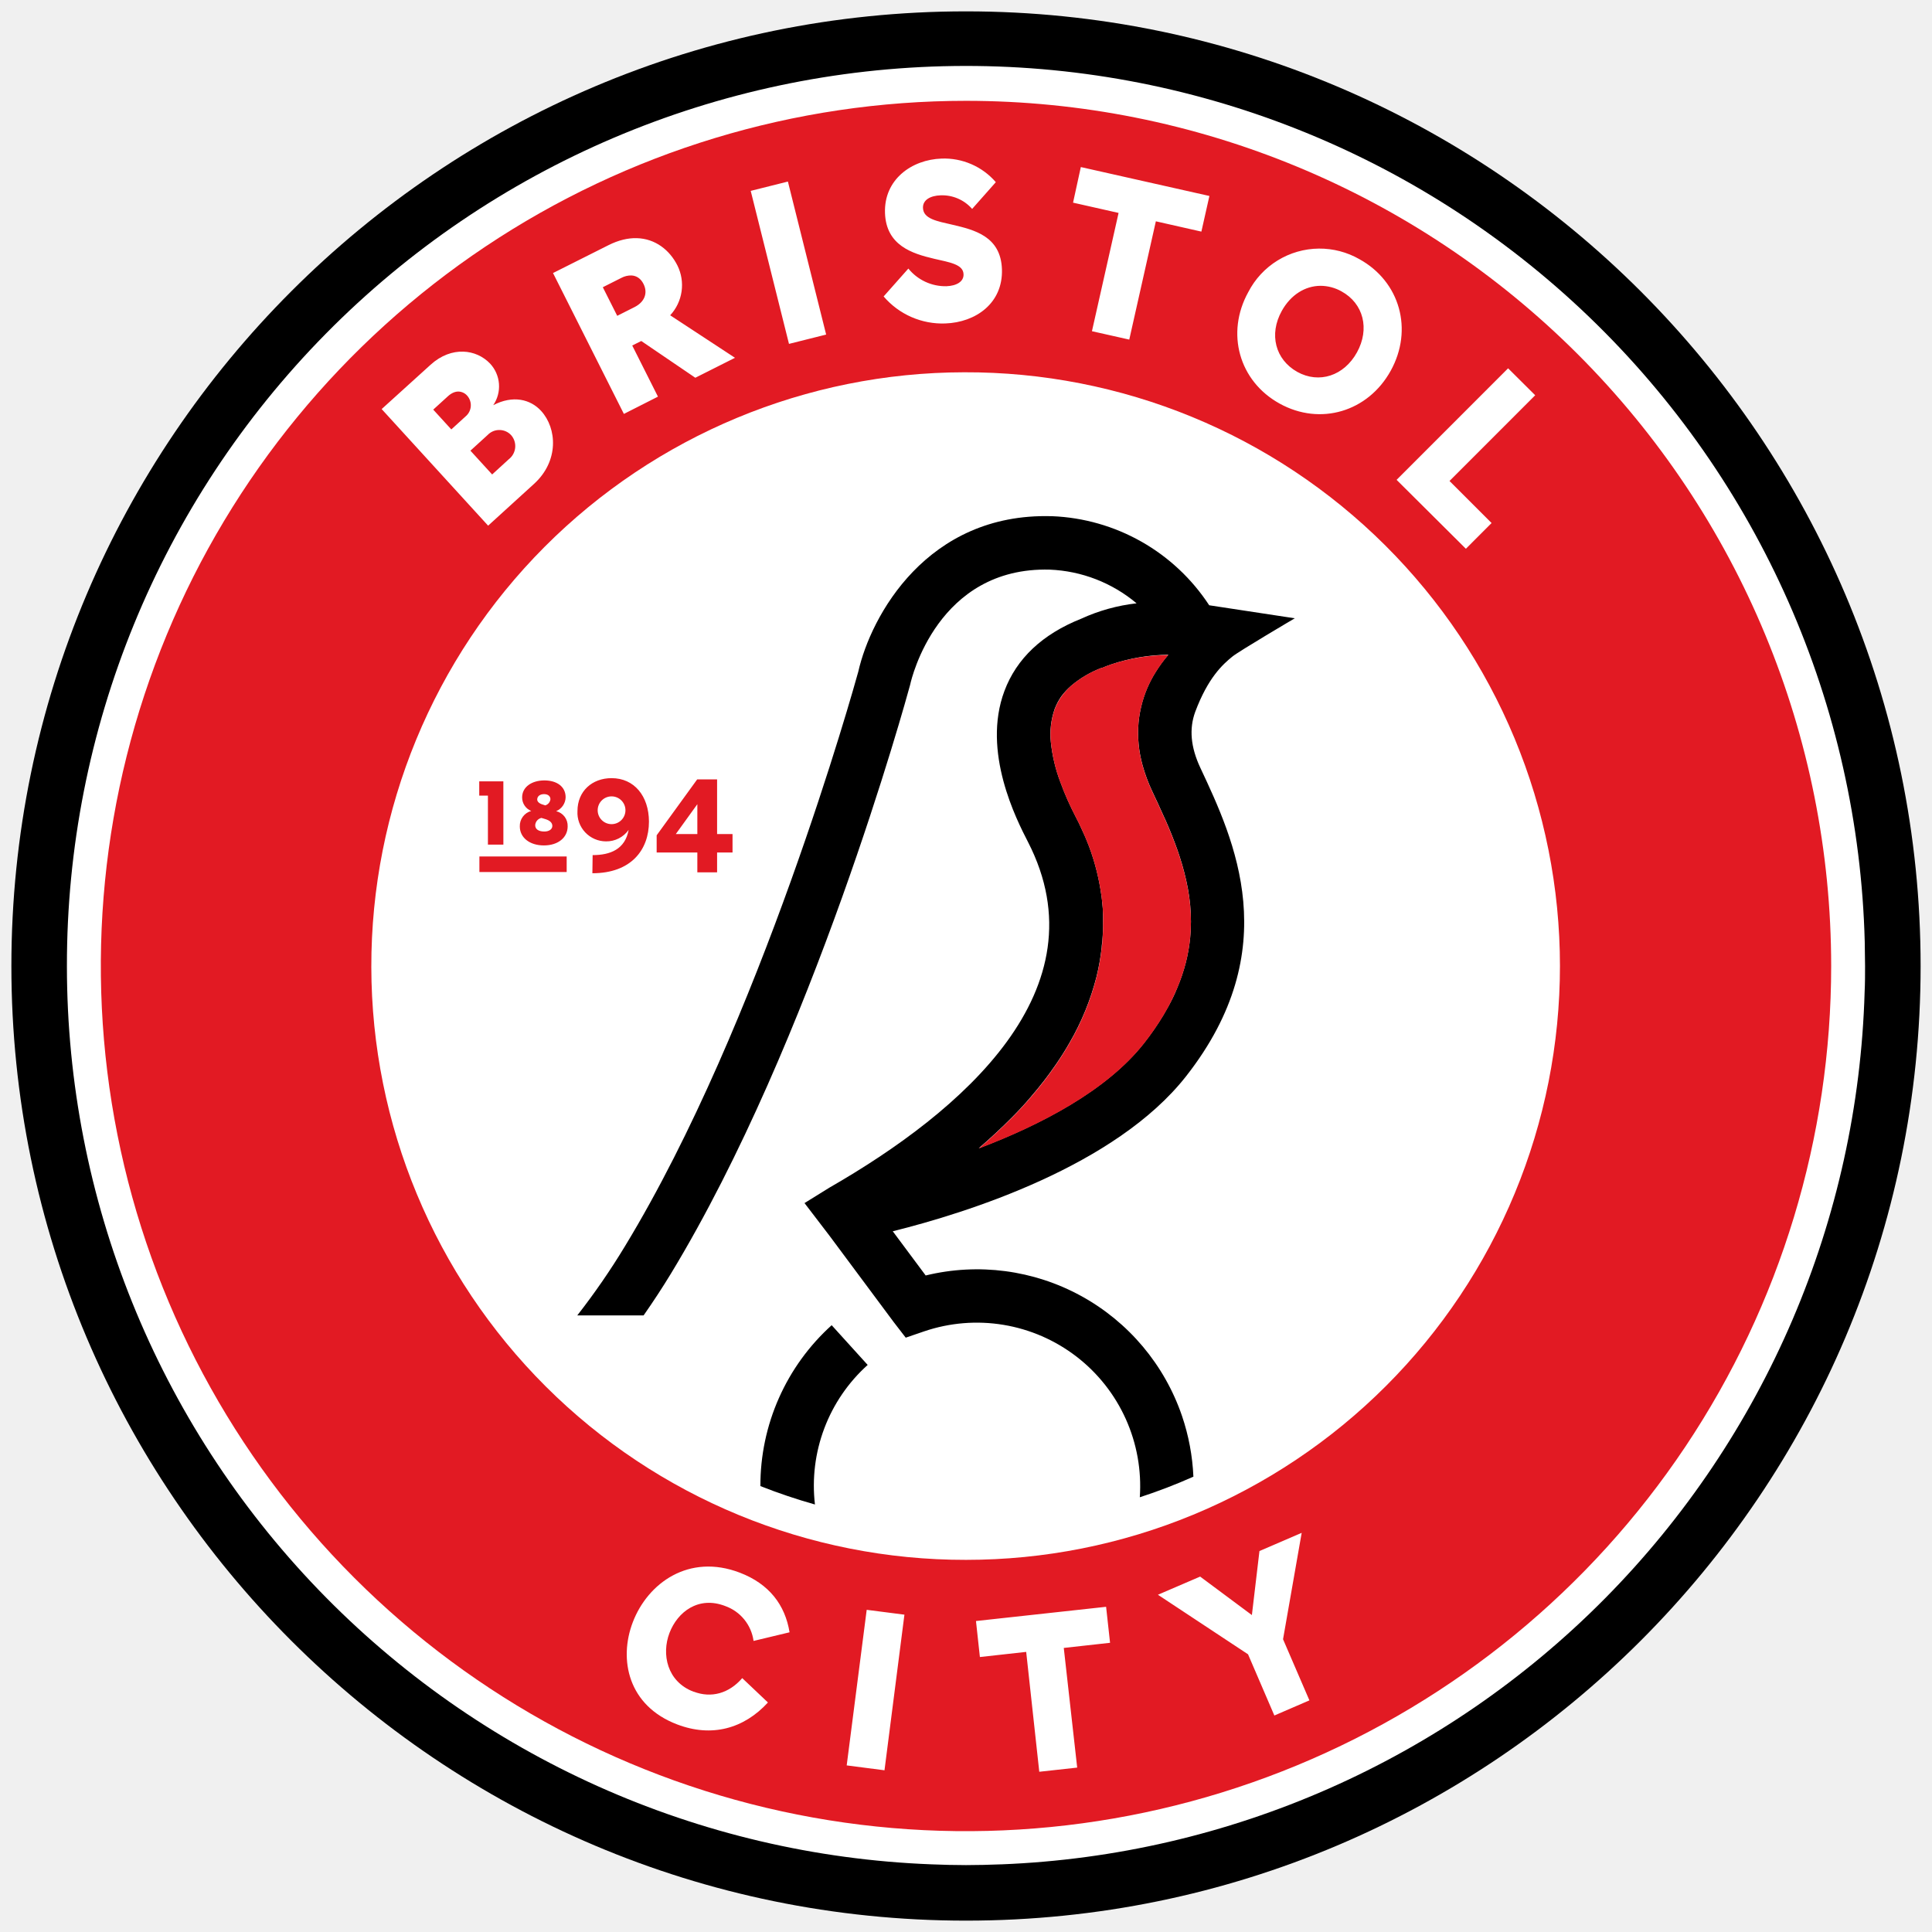
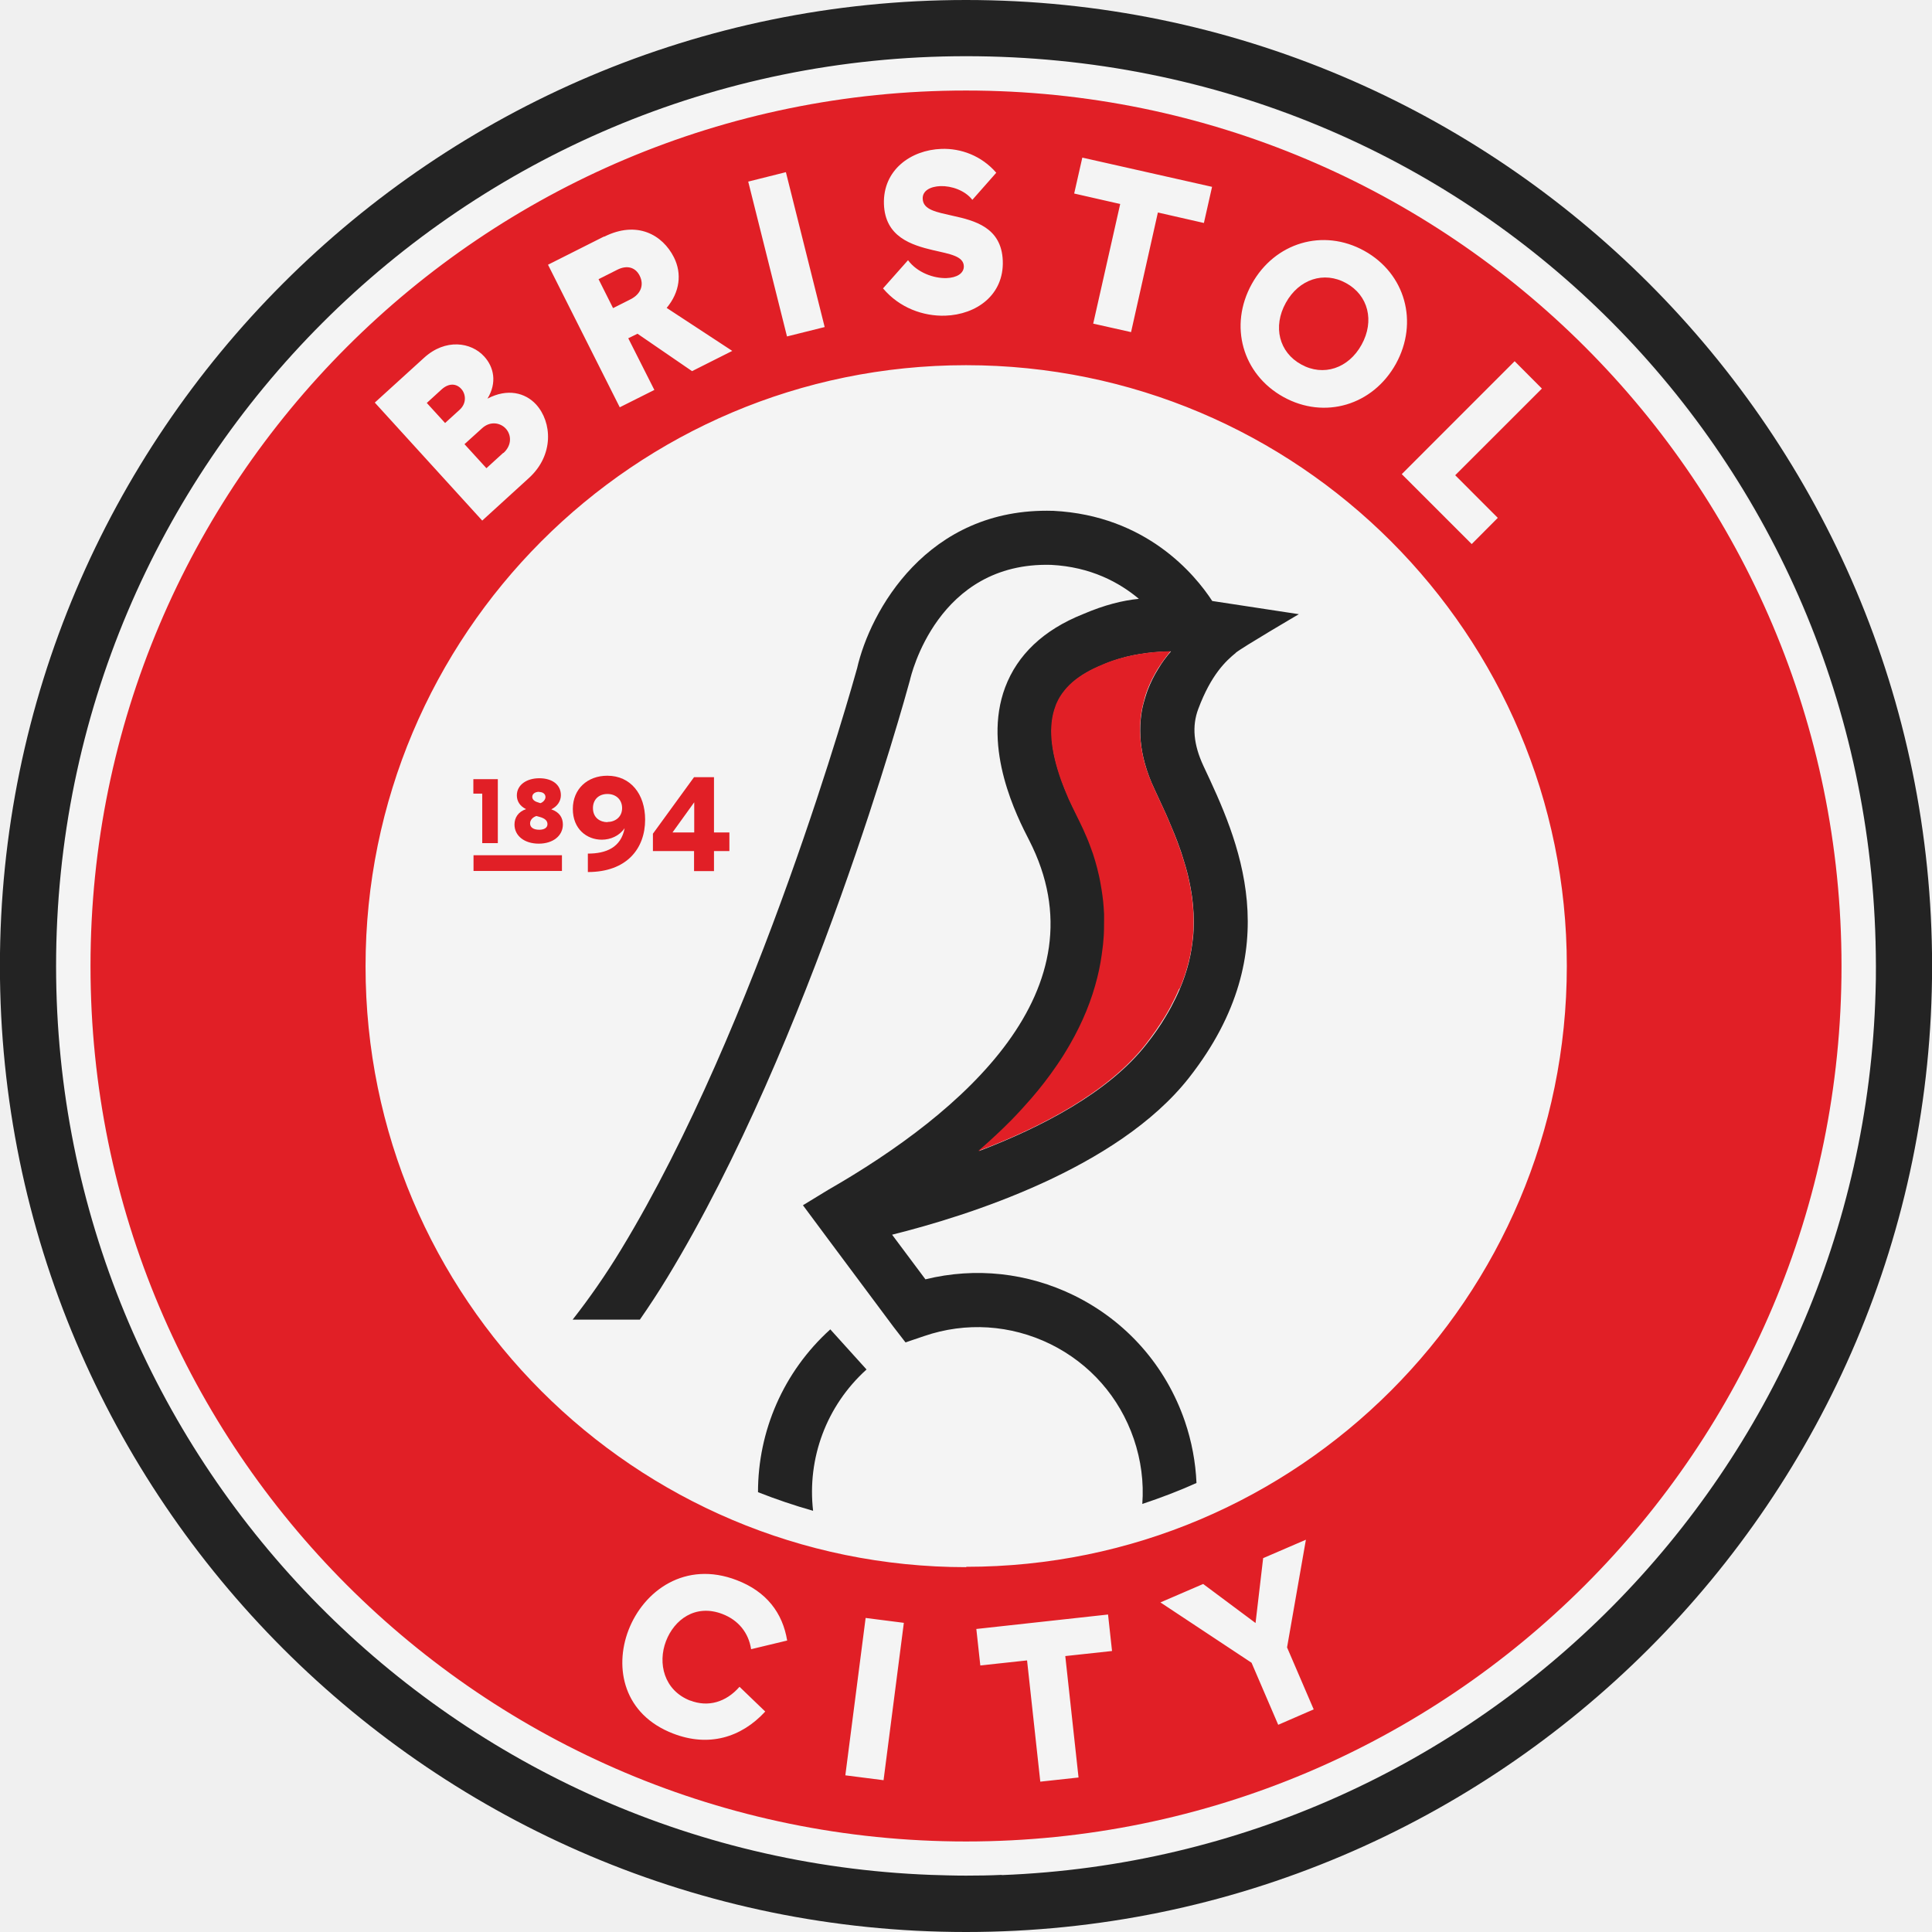
<svg xmlns="http://www.w3.org/2000/svg" width="700" height="700" viewBox="0 0 700 700" fill="none">
-   <path d="M350 4.118C159.283 4.118 4.126 159.275 4.126 350.008C4.126 540.741 159.283 695.882 350 695.882C540.717 695.882 695.874 540.725 695.874 350.008C695.874 159.292 540.717 4.118 350 4.118Z" fill="black" />
-   <path d="M362.781 675.484C358.548 675.649 354.282 675.764 350 675.764C345.718 675.764 341.617 675.649 337.458 675.484C253.335 672.257 173.729 636.583 115.335 575.943C56.941 515.302 24.295 434.407 24.244 350.222V350.016C24.145 264.313 57.824 182.022 117.984 120.981C178.143 59.94 259.934 25.067 345.631 23.919C431.327 22.772 514.023 55.443 575.795 114.852C637.567 174.26 673.438 255.62 675.632 341.295C675.632 344.202 675.748 347.109 675.748 350.033C675.748 352.956 675.748 356.209 675.591 359.355C673.223 441.883 639.604 520.433 581.533 579.12C523.462 637.807 445.271 672.253 362.773 675.492L362.781 675.484Z" fill="white" />
-   <path d="M350.016 36.531C288.017 36.528 227.408 54.91 175.856 89.353C124.304 123.796 84.123 172.753 60.395 230.033C36.668 287.313 30.459 350.342 42.553 411.151C54.648 471.959 84.503 527.816 128.344 571.656C172.184 615.497 228.041 645.352 288.849 657.447C349.658 669.541 412.687 663.332 469.967 639.605C527.247 615.877 576.204 575.696 610.647 524.144C645.09 472.592 663.472 411.983 663.469 349.984C663.465 266.852 630.439 187.127 571.656 128.344C512.873 69.561 433.148 36.535 350.016 36.531Z" fill="#E21A23" />
-   <path d="M349.349 134.883C377.658 134.79 405.707 140.284 431.889 151.052C458.07 161.819 481.869 177.648 501.921 197.631C521.974 217.614 537.885 241.357 548.744 267.501C559.602 293.645 565.194 321.674 565.2 349.984C565.205 378.243 559.643 406.227 548.831 432.337C538.019 458.447 522.169 482.17 502.186 502.153C482.203 522.136 458.48 537.986 432.37 548.798C406.26 559.61 378.276 565.172 350.016 565.167C292.957 565.256 238.199 542.675 197.789 502.392C157.379 462.108 134.626 407.422 134.537 350.362C134.447 293.303 157.028 238.545 197.312 198.135C237.595 157.725 292.282 134.972 349.341 134.883H349.349Z" fill="white" />
-   <path d="M275.505 538.436C281.976 540.992 288.573 543.218 295.27 545.106C294.178 535.764 295.343 526.297 298.668 517.499C301.992 508.7 307.379 500.828 314.375 494.542L301.331 480.148C293.175 487.506 286.661 496.499 282.211 506.542C277.762 516.584 275.477 527.451 275.505 538.436ZM446.524 237.879C449.06 235.829 469.129 224.019 469.129 224.019L438.116 219.301C431.89 209.778 423.48 201.881 413.584 196.267C403.689 190.653 392.595 187.485 381.228 187.027H380.997C335.91 185.743 315.528 223.163 310.974 243.355C309.376 249.136 275.456 370.81 226.506 451.415C221.233 460.146 215.442 468.552 209.163 476.59H233.193C236.586 471.731 239.905 466.7 243.075 461.479C294.372 376.995 328.309 253.46 329.725 248.239L329.832 247.794C330.228 246.065 339.673 205.301 380.346 206.388C391.894 206.862 402.958 211.155 411.804 218.592C404.852 219.378 398.069 221.265 391.711 224.184C377.645 229.776 368.29 238.645 363.917 250.372C355.682 272.368 368.29 296.949 372.449 305.036C399.971 358.606 348.526 402.729 300.507 430.309L291.49 435.9L300.581 447.784L323.854 479.077L328.161 484.66L334.847 482.371C344.083 479.232 353.952 478.423 363.575 480.016C373.199 481.61 382.28 485.557 390.011 491.505C397.742 497.454 403.883 505.221 407.889 514.115C411.895 523.009 413.642 532.755 412.974 542.487C419.573 540.343 426.055 537.852 432.392 535.026C432.067 527.527 430.675 520.112 428.258 513.006C421.924 494.463 408.883 478.96 391.698 469.545C374.513 460.131 354.428 457.485 335.391 462.129L323.467 446.112C350.222 439.458 404.203 422.535 429.782 389.891C465.786 343.964 447.207 304.41 434.929 278.239C431.388 270.696 430.795 264.042 433.067 257.874C437.671 245.612 442.933 240.786 446.524 237.879ZM431.223 339.714C430.923 342.761 430.395 345.781 429.642 348.748C428.819 351.93 427.759 355.046 426.471 358.07C425.576 360.282 424.545 362.435 423.383 364.518C422.801 365.595 422.178 366.687 421.514 367.796C419.402 371.297 417.075 374.663 414.547 377.876C401 395.153 376.871 407.596 354.62 416.037C358.946 412.309 362.954 408.582 366.643 404.854C369.125 402.372 371.452 399.839 373.627 397.253C376.82 393.559 379.806 389.691 382.57 385.666C384.354 383.075 385.996 380.467 387.494 377.843C391.854 370.338 395.152 362.265 397.294 353.854C398.143 350.384 398.764 346.863 399.155 343.313C399.155 342.457 399.345 341.617 399.402 340.793C399.606 338.295 399.688 335.88 399.649 333.546V331.24C399.649 329.709 399.476 328.218 399.32 326.785C399.32 326.052 399.155 325.344 399.081 324.644C398.264 318.51 396.759 312.488 394.593 306.692C394.239 305.728 393.852 304.83 393.49 303.916C392.584 301.742 391.628 299.881 390.961 298.333L389.751 295.945C388.718 293.946 387.741 291.919 386.819 289.867C385.946 287.891 384.958 285.503 384.217 283.419C382.442 278.771 381.277 273.914 380.75 268.967C380.316 264.897 380.78 260.782 382.109 256.91C382.421 256.102 382.776 255.31 383.171 254.539C383.584 253.771 384.038 253.026 384.53 252.307C385.596 250.882 386.814 249.576 388.161 248.412C391.425 245.67 395.128 243.498 399.114 241.988H399.304C400.386 241.538 401.482 241.12 402.589 240.737C409.267 238.48 416.26 237.296 423.309 237.229C421.595 239.215 420.042 241.336 418.664 243.57C416.314 247.322 414.584 251.429 413.542 255.733C413.056 257.692 412.715 259.685 412.521 261.695C412.063 266.945 412.559 272.235 413.987 277.309C414.859 280.469 416 283.549 417.396 286.516C418.763 289.439 420.155 292.387 421.497 295.41C421.777 296.035 422.074 296.686 422.354 297.271C423.88 300.729 425.291 304.27 426.586 307.894C426.877 308.739 427.163 309.59 427.443 310.447C428.684 314.231 429.675 318.094 430.408 322.009C431.13 325.921 431.496 329.89 431.503 333.867C431.503 335.844 431.412 337.853 431.223 339.714Z" fill="black" />
-   <path d="M251.319 612.914C257.693 615.352 264.124 613.573 268.925 608.014L278.239 616.842C269.56 626.312 257.874 629.59 245.282 624.764C227.618 618.003 224.077 601.344 229.273 587.756C234.7 573.558 249.622 562.754 268.053 569.811C278.676 573.879 284.465 581.481 286.071 591.412L273.027 594.541C272.64 591.691 271.476 589.003 269.661 586.771C267.847 584.54 265.452 582.852 262.741 581.892C253.089 578.162 245.488 583.992 242.565 591.651C239.633 599.31 241.659 609.258 251.228 612.914H251.319ZM320.469 641.407L306.774 639.637L314.021 583.268L327.691 585.022L320.469 641.407ZM390.286 640.436L376.55 641.943L371.807 598.511L355.032 600.372L353.615 587.327L400.761 582.172L402.194 595.217L385.427 597.078L390.286 640.436ZM461.726 621.561L452.189 599.384L419.537 577.808L434.838 571.228L453.581 585.17L456.323 561.972L471.624 555.375L464.871 593.924L474.424 616.076L461.726 621.561ZM556.232 143.208L525.185 174.271L540.428 189.506L531.115 198.828L506.014 173.859L546.415 133.442L556.232 143.208ZM391.604 60.528L438.19 71.003L435.283 83.916L418.788 80.185L409.153 123.041L395.631 120.002L405.282 77.147L388.787 73.424L391.604 60.528ZM338.372 93.732C330.466 91.871 321.062 88.923 320.65 77.179C320.238 65.041 330.285 57.827 341.147 57.456C344.855 57.313 348.548 58.008 351.951 59.487C355.354 60.967 358.38 63.195 360.804 66.004L352.223 75.697C350.806 74.072 349.041 72.786 347.06 71.934C345.079 71.081 342.932 70.684 340.777 70.772C337.186 70.888 334.312 72.378 334.411 75.326C334.543 79.312 339.476 80.128 345.067 81.421C353.039 83.282 362.608 85.62 363.02 97.537C363.44 109.848 353.549 116.807 342.514 117.194C338.291 117.356 334.085 116.561 330.213 114.866C326.341 113.172 322.903 110.623 320.156 107.41L329.116 97.306C330.773 99.35 332.874 100.988 335.261 102.097C337.647 103.206 340.254 103.756 342.885 103.705C346.615 103.573 349.201 102.008 349.111 99.398C349.028 95.774 344.12 95.058 338.356 93.732M285.47 65.782L299.329 121.221L285.865 124.597L271.997 69.158L285.47 65.782ZM477.858 90.067C472.567 90.115 467.39 91.606 462.884 94.379C458.378 97.153 454.715 101.103 452.288 105.805C444.053 120.677 448.904 138.086 463.62 146.222C478.344 154.367 495.671 149.187 503.889 134.315C512.108 119.442 507.266 102.041 492.541 93.905C488.073 91.348 483.006 90.024 477.858 90.067ZM478.443 103.556C481.113 103.568 483.735 104.263 486.06 105.574C494.048 109.972 496.346 119.178 491.652 127.677C486.958 136.176 477.932 139.132 470.01 134.735C462.071 130.263 459.692 121.147 464.41 112.656C467.647 106.809 472.892 103.581 478.443 103.556ZM230.632 86.287C227.544 86.222 224.126 86.987 220.462 88.832L200.368 98.928L226.045 149.969L238.39 143.711L229.068 125.182L232.345 123.551L251.928 136.867L266.298 129.637L242.82 114.237C245.036 111.851 246.474 108.847 246.943 105.625C247.412 102.402 246.89 99.113 245.447 96.194C242.647 90.619 237.434 86.436 230.632 86.287ZM228.755 99.801C230.616 99.884 232.172 100.913 233.152 102.873C234.84 106.225 233.482 109.461 229.891 111.273L223.632 114.427L218.411 104.067L225.115 100.691C226.232 100.087 227.485 99.781 228.755 99.801ZM167.848 127.405C164.019 127.282 159.827 128.682 155.989 132.173L138.284 148.215L176.857 190.461L193.517 175.292C202.551 167.041 201.834 155.223 196.07 148.891C192.207 144.658 185.874 143.077 178.718 146.799C180.264 144.529 180.992 141.8 180.783 139.062C180.573 136.323 179.439 133.737 177.565 131.729C175.021 129.065 171.53 127.512 167.848 127.405ZM166.143 141.866C166.744 141.889 167.333 142.035 167.874 142.295C168.415 142.556 168.897 142.926 169.289 143.381C169.749 143.906 170.1 144.518 170.32 145.18C170.541 145.842 170.627 146.541 170.573 147.237C170.519 147.933 170.327 148.611 170.007 149.232C169.688 149.852 169.248 150.403 168.713 150.851L163.516 155.586L156.969 148.413L162.289 143.571C163.615 142.36 164.941 141.841 166.143 141.866ZM181.008 155.8C181.799 155.808 182.58 155.979 183.303 156.302C184.025 156.625 184.674 157.093 185.207 157.678C185.748 158.297 186.156 159.021 186.405 159.805C186.655 160.588 186.741 161.415 186.658 162.233C186.576 163.051 186.326 163.844 185.925 164.562C185.524 165.28 184.98 165.908 184.326 166.407L178.315 171.908L170.442 163.286L176.725 157.562C177.278 156.988 177.945 156.536 178.682 156.232C179.419 155.929 180.211 155.782 181.008 155.8Z" fill="white" />
-   <path d="M259.817 282.39H252.603L237.92 302.648V308.882H252.661V316.063H259.817V308.882H265.409V302.195H259.817V282.39ZM252.661 302.195H244.854L252.661 291.374V302.195ZM221.582 281.937C214.5 281.937 209.229 286.697 209.229 293.853C209.145 295.264 209.35 296.677 209.832 298.006C210.313 299.335 211.061 300.551 212.03 301.581C212.998 302.61 214.167 303.431 215.464 303.993C216.761 304.554 218.159 304.845 219.572 304.847C221.173 304.869 222.755 304.502 224.182 303.778C225.61 303.054 226.84 301.993 227.766 300.688C226.498 307.713 221.112 309.821 214.722 309.821L214.631 316.393C228.639 316.393 235.129 307.952 235.129 297.666C235.087 288.393 229.776 281.937 221.582 281.937ZM221.582 298.605C220.247 298.605 218.968 298.075 218.024 297.131C217.08 296.187 216.55 294.908 216.55 293.573C216.55 292.239 217.08 290.959 218.024 290.015C218.968 289.072 220.247 288.541 221.582 288.541C222.916 288.541 224.196 289.072 225.14 290.015C226.083 290.959 226.613 292.239 226.613 293.573C226.613 294.908 226.083 296.187 225.14 297.131C224.196 298.075 222.916 298.605 221.582 298.605ZM173.695 310.323H205.318V315.948H173.695V310.323ZM201.513 293.903C202.507 293.484 203.359 292.787 203.967 291.896C204.575 291.005 204.912 289.957 204.939 288.879C204.939 284.976 201.719 282.76 197.231 282.76C192.734 282.76 189.177 285.091 189.177 288.912C189.171 289.967 189.481 291 190.069 291.876C190.656 292.753 191.493 293.433 192.471 293.828C191.251 294.158 190.179 294.891 189.428 295.908C188.677 296.925 188.293 298.165 188.337 299.428C188.337 303.48 191.894 306.313 197.066 306.313C202.221 306.313 205.672 303.447 205.672 299.42C205.726 298.161 205.34 296.922 204.582 295.915C203.823 294.909 202.738 294.197 201.513 293.903ZM197.132 287.726C198.589 287.726 199.429 288.517 199.429 289.579C199.37 290.092 199.161 290.576 198.829 290.972C198.496 291.367 198.055 291.656 197.56 291.803L196.613 291.498C195.312 291.111 194.637 290.427 194.637 289.637C194.694 288.401 195.74 287.726 197.132 287.726ZM197.231 301.273C195.238 301.273 193.912 300.507 193.912 298.984C193.951 298.359 194.192 297.764 194.599 297.288C195.006 296.813 195.557 296.483 196.168 296.348L197.321 296.694C199.188 297.21 200.121 298.061 200.121 299.247C200.121 300.433 198.968 301.273 197.231 301.273ZM182.375 283.09H173.637V288.27H176.783V306.025H182.383L182.375 283.09ZM426.471 358.169C427.759 355.148 428.818 352.035 429.642 348.855C430.395 345.885 430.924 342.863 431.223 339.813C431.409 337.837 431.503 335.888 431.503 333.966C431.494 329.988 431.124 326.019 430.399 322.108C429.667 318.19 428.676 314.325 427.435 310.537L426.586 307.985C425.285 304.378 423.874 300.836 422.354 297.361C422.087 296.735 421.802 296.117 421.497 295.508C420.155 292.486 418.755 289.546 417.396 286.614C416 283.651 414.86 280.573 413.987 277.416C412.556 272.34 412.056 267.047 412.513 261.794C412.709 259.784 413.053 257.791 413.542 255.832C414.584 251.528 416.314 247.421 418.664 243.668C420.039 241.435 421.589 239.315 423.301 237.327C416.258 237.358 409.265 238.503 402.581 240.72C401.461 241.116 400.369 241.533 399.304 241.972H399.114C395.128 243.482 391.425 245.653 388.161 248.395C386.813 249.596 385.601 250.941 384.546 252.406C384.054 253.128 383.6 253.876 383.187 254.646C382.789 255.414 382.432 256.203 382.117 257.009C380.791 260.881 380.33 264.996 380.766 269.065C381.29 274.015 382.453 278.876 384.225 283.526C384.977 285.607 385.847 287.756 386.836 289.974C387.824 292.19 388.705 293.96 389.767 296.044L390.978 298.432C391.719 299.955 392.592 301.825 393.506 304.023L394.61 306.799C394.98 307.705 395.318 308.775 395.672 309.846C396.21 311.438 396.712 313.137 397.179 314.943C397.998 318.172 398.639 321.444 399.098 324.743C399.098 325.451 399.262 326.159 399.345 326.884C399.493 328.323 399.597 329.805 399.658 331.331V333.645C399.658 335.976 399.658 338.397 399.411 340.892C399.411 341.716 399.271 342.555 399.172 343.412C398.781 346.962 398.159 350.483 397.311 353.953C395.169 362.364 391.871 370.437 387.511 377.942C385.975 380.614 384.332 383.224 382.586 385.765C379.822 389.793 376.837 393.664 373.643 397.36C371.469 399.918 369.141 402.452 366.66 404.961C362.932 408.689 358.924 412.414 354.636 416.136C376.888 407.695 401.016 395.252 414.563 377.975C417.092 374.762 419.419 371.396 421.53 367.895C422.194 366.797 422.817 365.704 423.399 364.617C424.552 362.438 425.576 360.288 426.471 358.169Z" fill="#E21A23" />
+   <g clip-path="url(#clip0_68_236)">
+     <path d="M261.571 584.64C267.414 586.866 271.091 591.449 272.009 597.406L285.073 594.264C283.432 584.247 277.589 576.522 266.823 572.397C248.179 565.261 233.08 576.194 227.566 590.532C222.314 604.28 225.859 621.106 243.781 627.981C256.517 632.888 268.333 629.552 277.13 619.993L267.808 611.024C262.95 616.655 256.451 618.488 249.952 616C240.302 612.268 238.069 602.382 241.089 594.46C244.043 586.735 251.724 580.842 261.505 584.575" fill="#F4F4F4" />
+     <path d="M313.427 586.082L306.083 643.098L319.952 644.87L327.295 587.859L313.427 586.082Z" fill="#F4F4F4" />
+     <path d="M220.091 297.885C222.782 297.885 225.408 296.183 225.408 292.844C225.408 289.833 223.241 287.738 220.091 287.738C216.94 287.738 214.839 289.833 214.839 292.844C214.839 296.379 217.465 297.951 220.091 297.951" fill="#F4F4F4" />
+     <path d="M472.964 557.8L457.471 564.478L454.714 587.982L435.742 573.84L420.249 580.518L453.27 602.385L462.92 624.775L475.788 619.276L466.137 596.82L472.964 557.8Z" fill="#F4F4F4" />
+     <path d="M401.275 584.836L353.614 590.073L355.058 603.299L371.93 601.465L376.722 645.394L390.64 643.886L385.848 599.959L402.719 598.061L401.275 584.836Z" fill="#F4F4F4" />
+     <path d="M251.464 290.682L243.587 301.615H251.464V290.682Z" fill="#F4F4F4" />
+     <path d="M191.531 173.237C200.656 164.858 199.934 152.942 194.091 146.526C190.218 142.27 183.785 140.634 176.563 144.431C180.108 138.604 178.861 132.973 175.382 129.176C170.589 123.939 161.333 122.564 153.521 129.635L135.665 145.871L174.594 188.623L191.465 173.303L191.531 173.237ZM161.267 153.269L154.637 146.002L160.02 141.092C162.712 138.669 165.403 138.997 167.11 140.895C168.751 142.663 169.211 146.002 166.519 148.49L161.267 153.269ZM174.66 155.168C177.745 152.353 181.421 153.269 183.259 155.298C185.229 157.459 185.623 161.191 182.406 164.137L176.301 169.702L168.358 160.994L174.725 155.233L174.66 155.168Z" fill="#F4F4F4" />
+     <path d="M464.948 143.77C479.85 152.019 497.378 146.781 505.65 131.724C513.987 116.665 509.063 99.054 494.161 90.805C479.259 82.556 461.731 87.793 453.394 102.851C445.057 117.91 449.98 135.521 464.883 143.77M465.801 109.726C470.528 101.149 479.653 98.137 487.662 102.59C495.671 107.041 498.034 116.338 493.242 124.915C488.515 133.557 479.39 136.503 471.316 132.051C463.307 127.599 460.944 118.302 465.736 109.726" fill="#F4F4F4" />
+     <path d="M533.229 197.062L542.682 187.568L527.255 172.184L558.635 140.758L548.722 130.807L507.823 171.725L533.229 197.062Z" fill="#F4F4F4" />
+     <path d="M298.732 118.431L284.684 62.324L271.029 65.794L285.077 121.836L298.732 118.431Z" fill="#F4F4F4" />
+     <path d="M342.842 100.752C338.247 100.883 332.273 98.788 328.925 94.27L319.866 104.484C325.774 111.554 334.439 114.632 342.448 114.37C353.674 113.977 363.718 106.971 363.259 94.467C362.865 82.42 353.149 79.933 345.074 78.165C339.429 76.856 334.439 76.07 334.308 72.011C334.177 69.065 337.131 67.559 340.742 67.428C344.812 67.297 349.735 68.999 352.295 72.404L360.961 62.583C355.643 56.364 348.16 53.679 341.07 53.941C330.041 54.334 319.866 61.601 320.259 73.909C320.654 85.825 330.172 88.771 338.181 90.67C344.024 92.044 349.013 92.765 349.144 96.431C349.21 99.05 346.585 100.621 342.842 100.752Z" fill="#F4F4F4" />
+     <path d="M396.083 117.256L409.738 120.333L419.519 76.992L436.193 80.724L439.148 67.696L392.078 57.089L389.124 70.118L405.799 73.915L396.083 117.256Z" fill="#F4F4F4" />
+     <path d="M237.017 141.281L227.564 122.557L230.912 120.92L250.671 134.473L265.179 127.14L241.415 111.559C246.208 105.797 246.995 99.119 244.041 93.227C239.905 85.043 230.649 79.806 218.767 85.763L198.481 95.976L224.478 147.632L237.017 141.347V141.281ZM216.798 101.149L223.559 97.744C227.038 95.976 230.124 96.762 231.699 99.97C233.406 103.375 232.027 106.648 228.417 108.481L222.049 111.689L216.798 101.214V101.149Z" fill="#F4F4F4" />
+     <path d="M349.998 20.364C167.958 20.364 20.316 167.932 20.316 350.003V350.199C20.448 527.883 161.196 672.7 337.263 679.315C341.464 679.448 345.666 679.574 349.933 679.574C354.199 679.574 358.598 679.448 362.865 679.315C535.846 672.637 674.56 532.728 679.416 359.299C679.486 356.157 679.549 353.08 679.549 349.938C679.549 346.991 679.549 344.045 679.416 341.099C674.756 163.153 529.019 20.298 349.932 20.298M349.933 667.138C174.719 667.138 32.724 525.134 32.724 349.937C32.724 174.741 174.785 32.803 349.998 32.803C525.211 32.803 667.207 174.806 667.207 350.003C667.207 525.2 525.212 667.201 349.998 667.201" fill="#F4F4F4" />
+     <path d="M350.002 132.309C229.736 132.309 132.314 229.794 132.314 349.996C132.314 470.197 229.801 567.682 350.002 567.682C470.203 567.682 567.689 470.198 567.689 349.996C567.689 229.794 470.203 132.309 350.002 132.309ZM236.563 302.071L251.465 281.58H258.752V301.614H264.332V308.422H258.752V315.689H251.465V308.422H236.563V302.071ZM220.02 281.056C228.357 281.056 233.674 287.603 233.674 296.965C233.674 307.375 227.044 315.886 212.864 315.886V309.208C219.495 309.208 224.943 307.047 226.256 299.976C224.352 302.791 221.136 304.167 217.985 304.167C212.536 304.167 207.547 300.042 207.547 293.037C207.547 286.032 212.864 280.991 220.02 280.991M171.506 282.234H180.369V305.476H174.723V287.537H171.506L171.506 282.234ZM203.542 315.493H171.506V309.797H203.542V315.493ZM195.205 305.672C189.953 305.672 186.408 302.792 186.408 298.733C186.408 296.245 187.787 294.084 190.61 293.168C188.312 292.055 187.262 290.222 187.262 288.192C187.262 284.329 190.741 281.973 195.402 281.973C200.063 281.973 203.214 284.199 203.214 288.192C203.214 290.222 202.033 292.186 199.735 293.233C202.689 294.281 203.936 296.311 203.936 298.733C203.936 302.792 200.391 305.672 195.205 305.672ZM294.595 547.386C287.768 545.487 281.138 543.196 274.573 540.643C274.573 518.58 283.698 497.105 300.767 481.655L313.896 496.189C299.322 509.414 292.364 528.465 294.53 547.386M435.869 277.39C448.276 303.905 467.052 343.907 430.683 390.39C404.818 423.452 350.133 440.54 323.087 447.283L335.166 463.52C353.219 459.067 372.059 461.097 388.931 469.346C407.969 478.709 422.28 494.879 429.108 514.979C431.602 522.311 432.98 529.84 433.309 537.304C426.941 540.184 420.377 542.672 413.68 544.898C414.205 537.042 413.221 529.054 410.595 521.329C405.408 506.205 394.642 494.028 380.331 486.958C365.954 479.952 349.74 478.905 334.64 484.077L327.879 486.368L323.546 480.672L299.978 448.985L290.788 436.677L299.913 431.112C348.492 403.157 400.616 358.572 372.716 304.298C368.515 296.114 355.714 271.235 364.051 248.976C368.515 237.126 377.968 228.222 392.213 222.461C400.222 218.991 406.656 217.485 412.564 216.896C405.54 211.003 395.168 205.373 380.725 204.587C339.564 203.475 329.979 244.721 329.586 246.488L329.454 246.946C328.01 252.249 293.677 377.231 241.749 462.734C238.532 468.037 235.184 473.143 231.771 478.054H207.416C213.521 470.263 219.429 461.751 225.009 452.586C274.573 371.011 308.841 247.929 310.482 242.036C315.078 221.61 335.691 183.703 381.316 185.012H381.513C415.19 186.715 432.849 208.123 439.086 217.682L470.466 222.461C470.466 222.461 450.18 234.376 447.62 236.471C444.009 239.418 438.626 244.328 434.031 256.701C431.734 262.921 432.324 269.664 435.869 277.324" fill="#F4F4F4" />
+     <path d="M195.47 296.058L194.288 295.731C193.041 296.124 191.99 297.106 191.99 298.35C191.99 299.922 193.303 300.707 195.338 300.707C197.111 300.707 198.293 299.987 198.293 298.677C198.293 297.434 197.373 296.648 195.47 296.058Z" fill="#F4F4F4" />
+     <path d="M194.806 290.755L195.791 291.082C196.907 290.624 197.629 289.707 197.629 288.857C197.629 287.809 196.775 287.023 195.331 287.023C193.887 287.023 192.902 287.744 192.902 288.857C192.902 289.707 193.558 290.428 194.871 290.82" fill="#F4F4F4" />
+     <path d="M350.001 0C156.997 0 -0.031 156.996 -0.031 350C-0.031 543.004 156.997 700 350.001 700C543.005 700 700.032 543.004 700.032 350C700.032 156.996 543.005 0 350.001 0ZM362.934 679.309C358.601 679.511 354.334 679.574 350.001 679.574C345.668 679.574 341.533 679.441 337.331 679.309C161.199 672.7 20.451 527.881 20.319 350.196V350C20.319 167.929 167.961 20.361 350.001 20.361C532.042 20.361 674.825 163.215 679.555 341.162C679.618 344.108 679.681 347.054 679.681 350C679.681 353.142 679.681 356.22 679.555 359.362C674.693 532.791 535.981 672.7 362.999 679.378" fill="#232323" />
+     <path d="M447.69 236.543C450.25 234.448 470.6 222.532 470.6 222.532L439.221 217.753C432.985 208.194 415.326 186.786 381.648 185.084H381.451C335.826 183.774 315.213 221.615 310.552 242.108C308.911 247.934 274.643 371.082 225.079 452.658C219.565 461.758 213.591 470.334 207.485 478.125H231.84C235.254 473.215 238.602 468.108 241.819 462.805C293.746 377.367 328.08 252.321 329.524 247.018L329.655 246.559C330.049 244.792 339.634 203.546 380.795 204.659C395.237 205.379 405.609 211.075 412.634 216.967C406.791 217.557 400.292 219.128 392.349 222.532C378.103 228.228 368.65 237.198 364.186 249.047C355.849 271.307 368.65 296.186 372.851 304.369C400.686 358.578 348.628 403.228 300.048 431.118L290.923 436.683L300.114 449.057L323.681 480.678L328.08 486.374L334.841 484.083C349.94 478.911 366.155 479.958 380.532 486.963C394.909 494.034 405.609 506.211 410.796 521.335C413.422 529.06 414.472 537.048 413.881 544.904C420.577 542.678 427.142 540.19 433.51 537.31C433.181 529.781 431.803 522.317 429.308 514.985C422.415 494.885 408.17 478.714 389.132 469.352C372.26 461.103 353.42 459.074 335.301 463.525L323.222 447.355C350.268 440.611 404.887 423.524 430.818 390.462C467.252 343.978 448.477 303.976 436.004 277.461C432.459 269.801 431.802 263.123 434.166 256.838C438.827 244.399 444.145 239.489 447.755 236.542M432.263 339.657C431.935 342.669 431.475 345.68 430.687 348.823C429.899 351.9 428.849 355.108 427.47 358.316C426.551 360.477 425.501 362.637 424.319 364.863C423.728 365.976 423.072 367.089 422.415 368.202C420.446 371.541 418.083 374.945 415.326 378.415C401.605 395.895 377.185 408.466 354.733 417.042C359.065 413.31 363.136 409.513 366.878 405.716C369.372 403.163 371.735 400.609 373.968 397.99C377.316 394.128 380.335 390.2 383.027 386.271C384.799 383.653 386.507 380.968 388.016 378.35C392.612 370.363 395.894 362.31 397.929 354.061C398.848 350.394 399.439 346.793 399.832 343.389C399.964 342.538 400.03 341.687 400.095 340.836C400.292 338.282 400.358 335.86 400.358 333.504C400.358 332.718 400.358 331.932 400.292 331.146C400.226 329.575 400.095 328.135 399.964 326.629C399.899 325.909 399.832 325.189 399.701 324.469C399.504 323.028 399.308 321.653 399.045 320.344C398.651 318.314 398.257 316.416 397.797 314.583C397.338 312.75 396.813 311.048 396.288 309.41C395.96 308.298 395.565 307.316 395.171 306.334C394.778 305.352 394.449 304.435 394.056 303.519C393.136 301.292 392.217 299.394 391.495 297.888C391.036 296.971 390.642 296.186 390.248 295.466C389.198 293.371 388.147 291.341 387.294 289.312C386.309 287.086 385.39 284.925 384.668 282.765C382.699 277.396 381.517 272.551 381.189 268.165C380.795 263.582 381.189 259.458 382.567 255.988C382.895 255.202 383.224 254.351 383.617 253.565C384.012 252.78 384.471 252.06 384.996 251.34C386.047 249.899 387.228 248.524 388.673 247.28C391.495 244.727 395.237 242.632 399.767 240.799H399.964L400.03 240.668C401.08 240.21 402.196 239.817 403.312 239.424C409.417 237.263 416.507 236.15 424.253 236.02C422.546 237.983 420.971 240.078 419.592 242.436C418.148 244.727 416.901 247.28 415.85 249.965C415.26 251.536 414.8 253.173 414.341 254.744C413.815 256.708 413.487 258.737 413.291 260.767C412.831 265.939 413.291 271.177 414.8 276.611C415.653 279.688 416.77 282.764 418.279 285.908C419.658 288.853 421.037 291.865 422.415 294.876C422.678 295.532 423.006 296.186 423.269 296.841C424.779 300.376 426.289 303.911 427.536 307.578C427.864 308.429 428.127 309.28 428.389 310.131C429.177 312.554 429.899 314.976 430.49 317.464C430.818 318.904 431.146 320.41 431.409 321.85C432.131 325.778 432.525 329.772 432.525 333.831C432.525 335.795 432.459 337.759 432.262 339.723" fill="#232323" />
+     <path d="M274.638 540.645C281.137 543.198 287.833 545.489 294.595 547.388C292.428 528.467 299.321 509.415 313.961 496.191L300.831 481.657C283.763 497.107 274.638 518.582 274.638 540.645Z" fill="#232323" />
+     <path d="M167.106 140.889C165.399 138.991 162.708 138.664 160.016 141.086L154.633 145.996L161.263 153.264L166.515 148.484C169.207 146.062 168.747 142.657 167.106 140.889Z" fill="#E11F26" />
+     <path d="M182.407 164.137C185.624 161.191 185.229 157.46 183.26 155.299C181.422 153.27 177.746 152.353 174.661 155.168L168.293 160.929L176.236 169.637L182.341 164.072L182.407 164.137Z" fill="#E11F26" />
+     <path d="M231.773 99.911C230.197 96.768 227.112 95.983 223.632 97.75L216.871 101.154L222.123 111.63L228.491 108.422C232.101 106.589 233.48 103.315 231.773 99.911Z" fill="#E11F26" />
+     <path d="M471.455 132.05C479.464 136.502 488.589 133.491 493.316 124.914C498.108 116.272 495.745 106.975 487.736 102.589C479.727 98.137 470.602 101.149 465.875 109.725C461.083 118.367 463.446 127.664 471.455 132.05Z" fill="#E11F26" />
+     <path d="M350.003 32.8C174.789 32.8 32.793 174.803 32.793 350C32.793 525.197 174.789 667.201 350.003 667.201C525.216 667.201 667.214 525.196 667.214 350C667.214 174.804 525.15 32.8 350.003 32.8ZM558.696 140.759L527.251 172.185L542.678 187.635L533.225 197.129L507.885 171.792L548.783 130.873L558.696 140.825V140.759ZM453.529 102.918C461.866 87.86 479.393 82.623 494.296 90.871C509.198 99.121 514.055 116.732 505.784 131.79C497.446 146.848 479.919 152.085 465.017 143.837C450.115 135.587 445.191 117.976 453.529 102.918ZM392.083 57.089L439.152 67.696L436.198 80.79L419.523 76.992L409.807 120.333L396.087 117.256L405.868 73.915L389.194 70.118L392.148 57.089L392.083 57.089ZM338.186 90.675C330.177 88.776 320.658 85.831 320.264 73.915C319.87 61.607 329.98 54.34 341.074 53.947C348.164 53.685 355.648 56.435 360.966 62.589L352.3 72.409C349.674 69.005 344.751 67.303 340.746 67.433C337.135 67.564 334.181 69.07 334.313 72.016C334.444 76.076 339.433 76.861 345.144 78.17C353.219 79.938 362.869 82.426 363.329 94.472C363.788 106.911 353.744 113.982 342.518 114.375C334.509 114.637 325.91 111.56 319.936 104.489L328.995 94.276C332.343 98.793 338.317 100.888 342.913 100.758C346.655 100.626 349.281 99.055 349.215 96.436C349.083 92.77 344.094 92.05 338.252 90.675M284.749 62.392L298.797 118.5L285.143 121.904L271.094 65.797L284.683 62.392L284.749 62.392ZM218.904 85.765C230.786 79.808 240.043 85.045 244.178 93.229C247.133 99.121 246.345 105.798 241.552 111.56L265.317 127.141L250.743 134.474L230.983 120.922L227.635 122.559L237.089 141.283L224.55 147.568L198.553 95.913L218.838 85.7L218.904 85.765ZM153.651 129.629C161.397 122.559 170.719 123.933 175.445 129.171C178.925 132.968 180.172 138.599 176.627 144.426C183.848 140.629 190.282 142.265 194.22 146.521C200.063 152.937 200.785 164.917 191.595 173.232L174.723 188.618L135.794 145.866L153.651 129.629ZM250.087 616.134C256.52 618.621 263.019 616.788 267.943 611.158L277.265 620.127C268.468 629.686 256.652 633.027 243.916 628.114C225.994 621.24 222.449 604.415 227.701 590.666C233.215 576.328 248.314 565.329 266.958 572.531C277.724 576.656 283.567 584.381 285.208 594.398L272.144 597.54C271.225 591.583 267.549 587 261.707 584.774C251.925 581.042 244.244 586.869 241.29 594.659C238.27 602.581 240.502 612.467 250.152 616.199M320.133 645.003L306.281 643.237L313.633 586.214L327.485 587.982L320.133 645.003ZM390.77 644.025L376.918 645.532L372.126 601.599L355.188 603.432L353.744 590.208L401.47 584.97L402.914 598.195L385.977 600.028L390.77 643.956V644.025ZM463.113 624.906L453.463 602.45L420.442 580.584L435.935 573.905L454.907 588.047L457.664 564.544L473.157 557.865L466.33 596.886L475.98 619.342L463.179 624.906H463.113ZM350.134 567.817C229.867 567.817 132.446 470.333 132.446 350.131C132.446 229.929 229.736 132.314 350.003 132.314C470.269 132.314 567.69 229.798 567.69 350C567.69 470.202 470.203 567.686 350.003 567.686" fill="#E11F26" />
+     <path d="M174.724 305.482H180.37V282.306H171.508V287.544H174.724L174.724 305.482Z" fill="#E11F26" />
+     <path d="M199.737 293.234C202.035 292.121 203.217 290.157 203.217 288.128C203.217 284.199 199.935 281.973 195.405 281.973C190.875 281.973 187.264 284.33 187.264 288.193C187.264 290.223 188.314 292.056 190.612 293.168C187.79 294.085 186.411 296.246 186.411 298.734C186.411 302.858 190.021 305.673 195.208 305.673C200.394 305.673 203.939 302.792 203.939 298.734C203.939 296.311 202.757 294.281 199.737 293.234ZM195.339 286.949C196.783 286.949 197.637 287.735 197.637 288.782C197.637 289.633 196.914 290.615 195.799 291.008L194.814 290.68C193.501 290.288 192.844 289.568 192.844 288.716C192.844 287.603 193.895 286.883 195.339 286.883M195.405 300.632C193.37 300.632 192.057 299.847 192.057 298.341C192.057 297.031 193.107 296.049 194.354 295.656L195.536 295.984C197.44 296.507 198.359 297.359 198.359 298.602C198.359 299.911 197.177 300.632 195.405 300.632Z" fill="#E11F26" />
+     <path d="M203.605 309.871H171.569V315.567H203.605V309.871Z" fill="#E11F26" />
+     <path d="M220.02 281.062C212.864 281.062 207.547 285.841 207.547 293.108C207.547 300.376 212.602 304.238 218.051 304.238C221.202 304.238 224.418 302.863 226.322 300.048C225.009 307.118 219.56 309.279 212.995 309.279V315.957C227.11 315.957 233.74 307.446 233.74 296.971C233.74 287.674 228.423 281.062 220.086 281.062M220.086 297.887C217.46 297.887 214.834 296.316 214.834 292.781C214.834 289.769 216.869 287.674 220.086 287.674C223.303 287.674 225.403 289.835 225.403 292.781C225.403 296.12 222.777 297.822 220.086 297.822" fill="#E11F26" />
+     <path d="M258.755 281.579H251.468L236.566 302.071V308.356H251.468V315.623H258.689V308.356H264.269V301.613H258.689V281.579H258.755ZM251.533 301.613H243.656L251.533 290.679V301.613Z" fill="#E11F26" />
+     <path d="M427.403 358.254C428.782 355.046 429.832 351.903 430.619 348.761C431.408 345.684 431.932 342.607 432.195 339.595C432.392 337.565 432.457 335.601 432.457 333.703C432.457 329.578 432.063 325.65 431.341 321.722C431.079 320.281 430.751 318.776 430.422 317.335C429.832 314.847 429.109 312.425 428.322 310.003C428.06 309.151 427.731 308.301 427.469 307.449C426.156 303.783 424.712 300.183 423.201 296.712C422.939 296.058 422.61 295.403 422.348 294.749C420.969 291.737 419.591 288.725 418.212 285.779C416.768 282.637 415.586 279.56 414.733 276.482C413.288 271.114 412.764 265.811 413.223 260.705C413.42 258.675 413.748 256.645 414.273 254.681C414.667 253.044 415.127 251.473 415.718 249.902C416.768 247.217 418.015 244.73 419.46 242.373C420.904 240.082 422.479 237.921 424.121 235.957C416.374 236.088 409.284 237.266 403.113 239.362C401.997 239.754 400.881 240.147 399.831 240.605H399.765L399.568 240.736C395.039 242.57 391.363 244.73 388.474 247.217C387.03 248.462 385.848 249.836 384.798 251.277C384.272 251.997 383.813 252.783 383.419 253.503C383.025 254.289 382.631 255.074 382.368 255.925C381.055 259.461 380.596 263.52 380.99 268.103C381.384 272.489 382.565 277.399 384.469 282.768C385.257 284.863 386.111 287.024 387.095 289.315C388.015 291.279 388.999 293.374 390.05 295.469C390.378 296.124 390.772 296.975 391.231 297.891C392.019 299.463 392.872 301.361 393.791 303.521C394.185 304.373 394.513 305.355 394.908 306.336C395.235 307.319 395.63 308.367 396.024 309.414C396.548 311.051 397.074 312.753 397.533 314.586C397.993 316.419 398.452 318.318 398.781 320.347C399.043 321.722 399.24 323.097 399.437 324.471C399.503 325.192 399.634 325.912 399.7 326.632C399.831 328.072 399.962 329.578 400.028 331.15V333.507C400.028 335.863 400.028 338.351 399.765 340.839C399.7 341.69 399.634 342.541 399.503 343.392C399.109 346.797 398.518 350.397 397.599 354.064C395.564 362.313 392.281 370.365 387.686 378.353C386.176 380.971 384.535 383.656 382.697 386.275C380.006 390.203 376.986 394.131 373.638 397.994C371.406 400.547 369.042 403.166 366.547 405.719C362.806 409.516 358.736 413.314 354.403 417.045C376.92 408.534 401.341 395.898 415.061 378.418C417.753 374.948 420.116 371.544 422.151 368.205C422.808 367.092 423.464 365.979 424.055 364.866C425.236 362.64 426.287 360.48 427.206 358.319" fill="#E11F26" />
+   </g>
+   <defs>
+     <clipPath id="clip0_68_236">
+       <rect width="700" height="700" fill="white" />
+     </clipPath>
+   </defs>
</svg>
